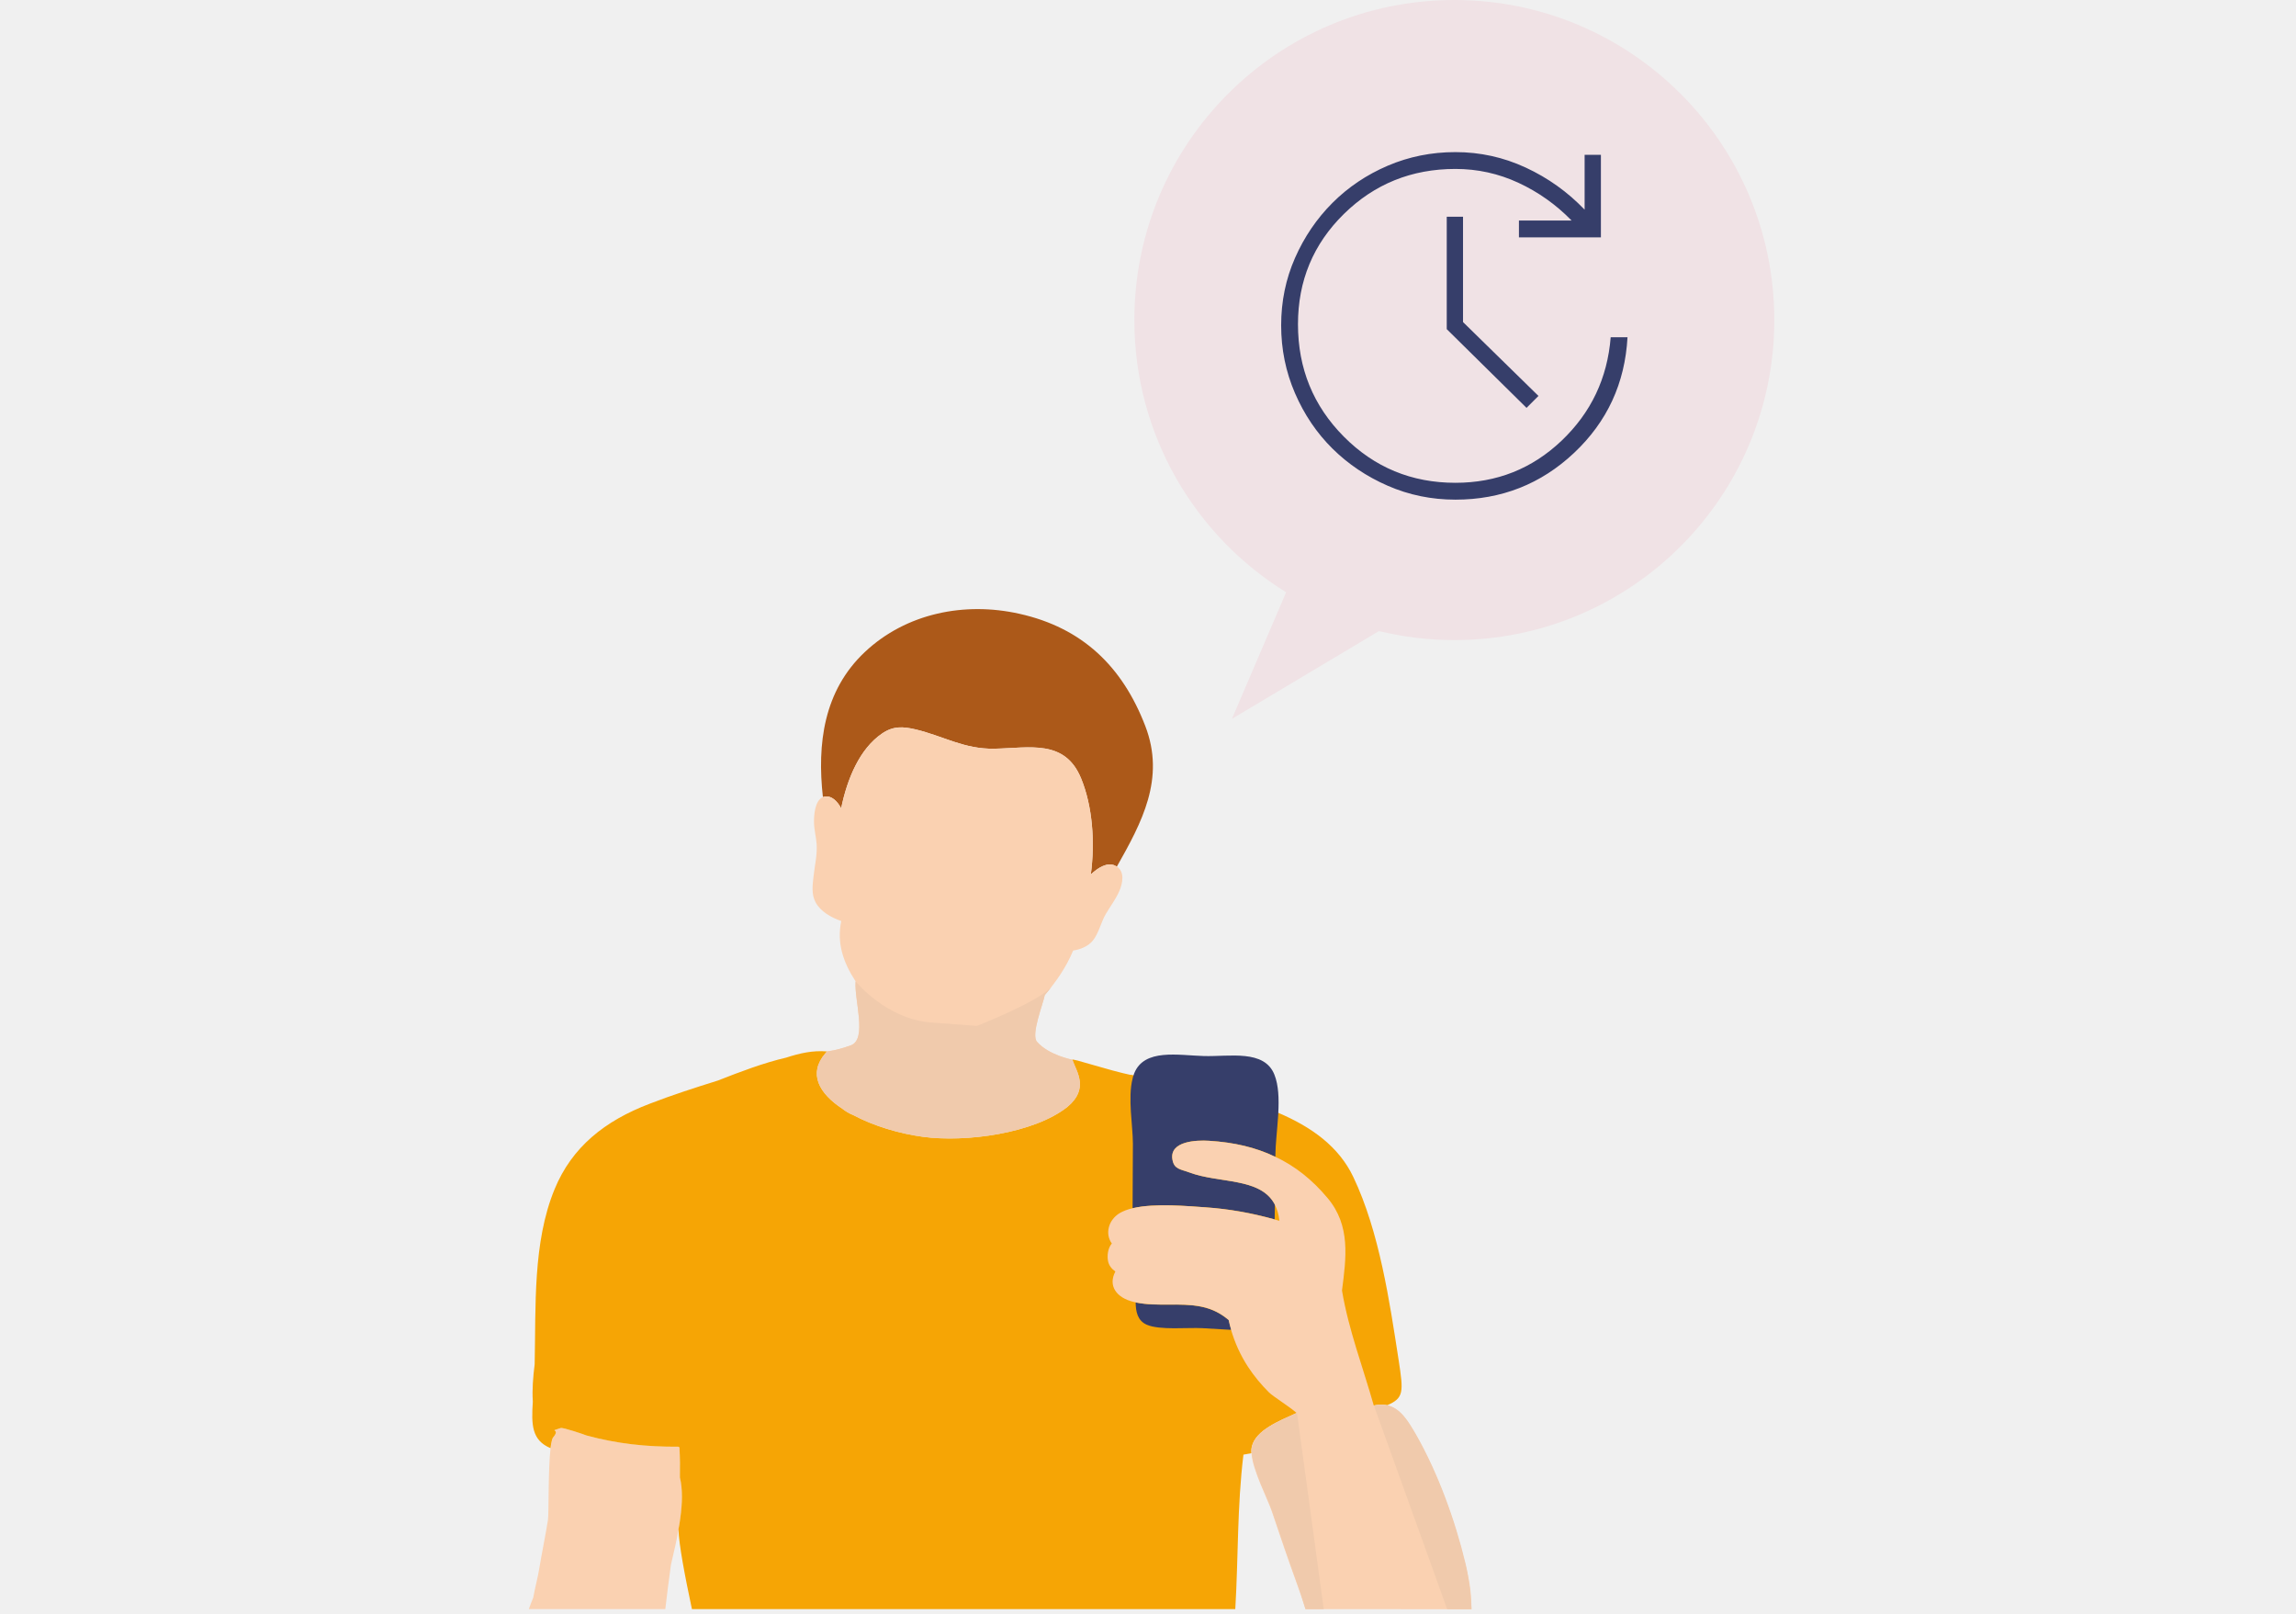
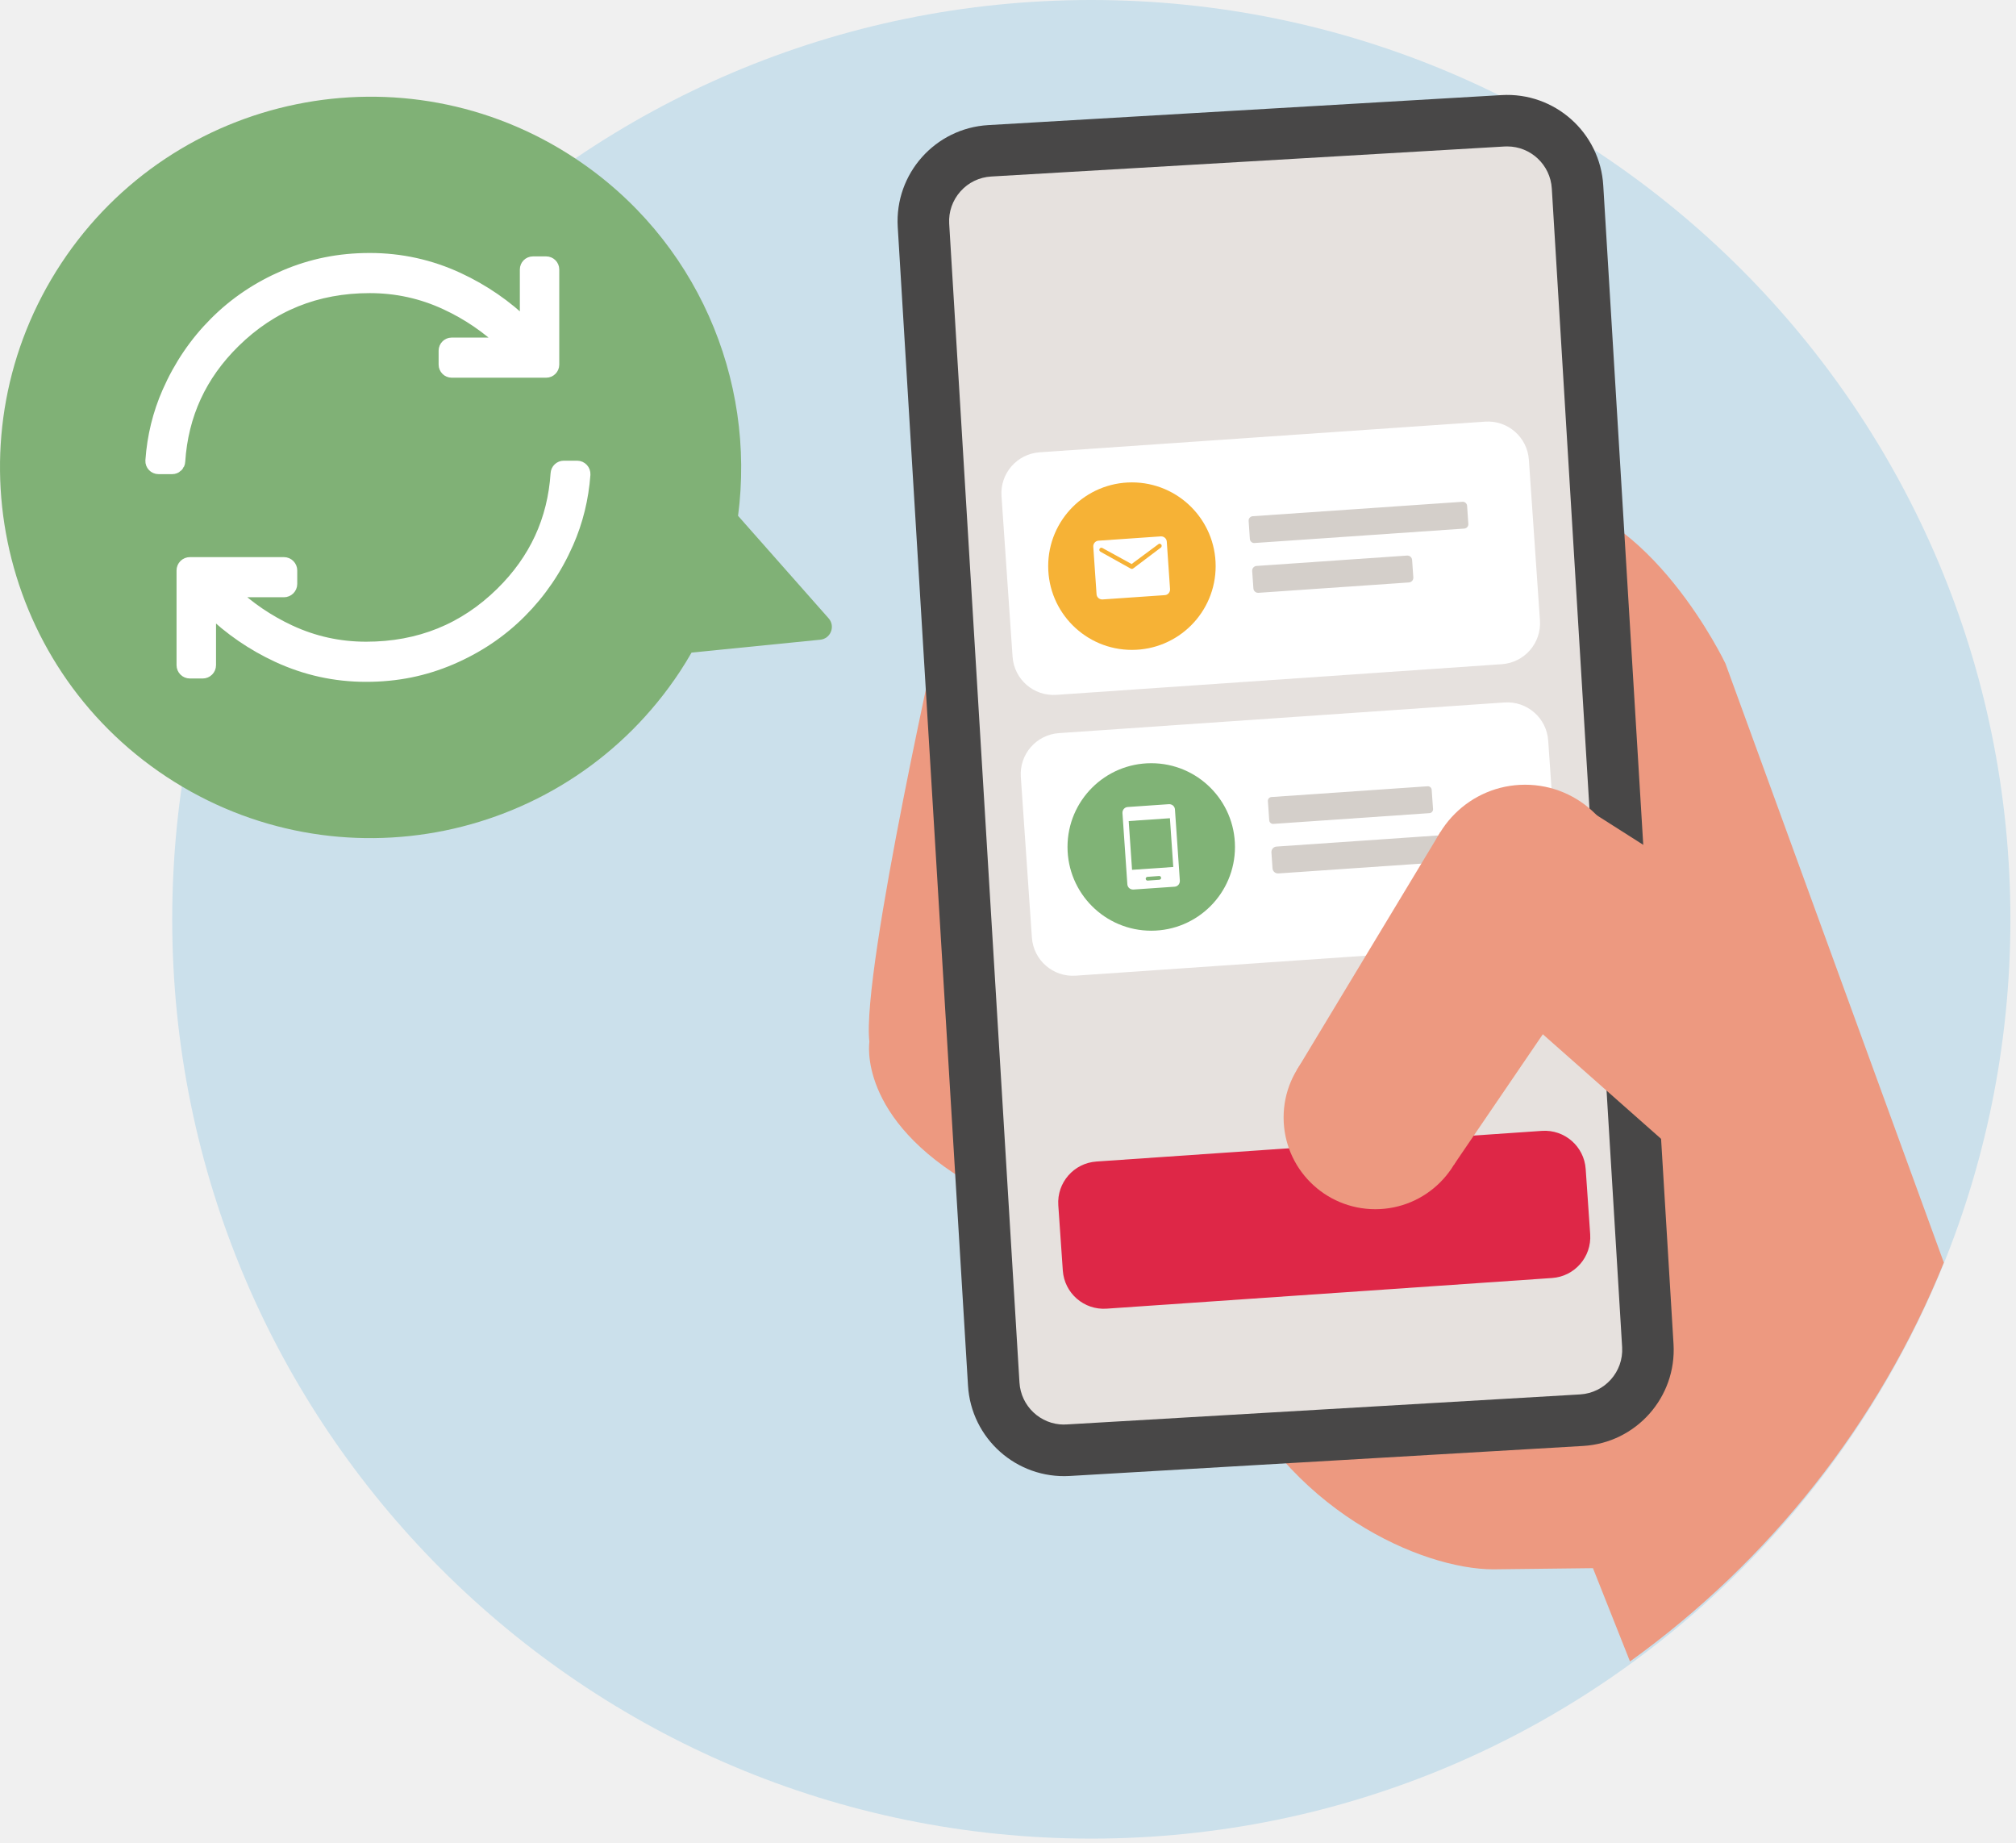
- <svg xmlns="http://www.w3.org/2000/svg" width="343" height="241" viewBox="0 0 343 241" fill="none">
-   <path d="M217.262 0C190.864 0 169.462 21.402 169.462 47.8C169.462 64.981 178.531 80.038 192.136 88.463L184.035 107.369L206.002 94.256C209.615 95.129 213.382 95.602 217.262 95.602C243.663 95.602 265.063 74.201 265.063 47.801C265.063 21.402 243.662 0 217.262 0Z" fill="#F0E2E5" />
-   <path d="M217.426 74.625C213.857 74.625 210.49 73.935 207.327 72.556C204.166 71.179 201.408 69.326 199.056 67C196.704 64.675 194.84 61.918 193.46 58.728C192.081 55.538 191.392 52.158 191.392 48.59C191.392 45.022 192.081 41.669 193.46 38.533C194.84 35.398 196.704 32.654 199.056 30.301C201.408 27.948 204.166 26.097 207.327 24.745C210.49 23.393 213.857 22.718 217.426 22.718C221.102 22.718 224.603 23.487 227.928 25.029C231.254 26.57 234.186 28.665 236.727 31.313V23.123H239.16V35.45H226.914V32.936H234.781C232.456 30.556 229.806 28.678 226.834 27.299C223.86 25.921 220.724 25.232 217.425 25.232C210.883 25.232 205.325 27.475 200.757 31.964C196.189 36.452 193.905 41.939 193.905 48.426C193.905 55.023 196.189 60.618 200.757 65.215C205.325 69.811 210.882 72.109 217.425 72.109C223.589 72.109 228.872 70.016 233.28 65.825C237.687 61.634 240.134 56.484 240.621 50.373H243.134C242.756 57.241 240.092 62.998 235.146 67.648C230.199 72.3 224.293 74.625 217.426 74.625ZM228.05 60.918L216.129 49.158V32.369H218.562V48.103L229.832 59.135L228.05 60.918Z" fill="#363E6A" />
-   <path d="M123.107 119.001C123.126 119.001 123.133 118.987 123.152 118.987C124.237 118.773 125.097 119.683 125.658 120.722C126.553 116.344 128.407 111.834 131.781 109.546C133.443 108.412 134.887 108.506 136.794 108.946C140.947 109.946 144.026 111.903 148.531 111.825C153.798 111.732 159.086 110.356 161.51 116.281C163.214 120.446 163.598 125.76 162.953 130.601C164.074 129.561 165.393 128.756 166.555 129.27C166.59 129.288 166.618 129.301 166.649 129.328C166.721 129.356 166.78 129.401 166.845 129.437C170.555 122.865 174.129 116.316 171.091 108.424C167.665 99.519 161.681 93.764 152.288 91.671C144.119 89.837 135.381 91.575 129.214 97.369C123.036 103.165 122.051 111.113 122.933 119.042C122.995 119.037 123.049 119.02 123.107 119.001Z" fill="#AC5919" />
-   <path d="M99.389 240.333C99.638 238.083 99.939 235.896 100.236 233.683C100.236 233.657 100.255 233.63 100.255 233.601C100.646 231.939 101.072 230.154 101.372 228.398C101.476 227.828 101.586 227.252 101.649 226.694C101.949 224.51 102.007 222.411 101.586 220.662C101.608 219.205 101.589 217.733 101.513 216.248C101.497 216.153 101.42 216.074 101.315 216.074C96.611 216.111 92.165 215.621 87.674 214.408C87.674 214.408 87.674 214.408 87.655 214.408C87.372 214.282 84.135 213.177 83.772 213.282C81.715 213.941 83.877 213.209 82.638 214.688C82.52 214.816 82.424 215.14 82.351 215.581C82.307 215.793 82.274 216.037 82.248 216.29C81.871 219.481 82.007 226.126 81.856 227.038C81.46 229.523 80.934 231.989 80.526 234.462C80.327 235.704 79.917 237.15 79.663 238.605C79.419 239.185 79.215 239.746 79 240.331H99.389V240.333Z" fill="#FAD1B1" />
-   <path d="M125.85 165.6C126.323 165.983 126.867 166.292 127.466 166.54C130.477 168.148 134.338 169.302 137.89 169.781C144.231 170.637 154.448 169.293 159.458 165.314C162.732 162.585 160.833 160.087 160.198 158.285C160.13 158.238 156.697 157.627 154.911 155.595C153.971 154.53 155.823 149.946 156.075 148.624C157.791 146.605 159.302 144.437 160.316 141.971C161.461 141.794 162.57 141.314 163.245 140.504C164.148 139.406 164.476 137.721 165.211 136.481C165.888 135.337 166.716 134.264 167.241 133.029C167.724 131.903 168.04 130.207 166.854 129.436C166.791 129.391 166.733 129.347 166.66 129.327C166.624 129.295 166.598 129.287 166.566 129.269C165.403 128.755 164.086 129.559 162.965 130.6C163.609 125.758 163.223 120.445 161.521 116.28C159.095 110.349 153.808 111.726 148.541 111.825C144.037 111.911 140.956 109.946 136.806 108.945C134.893 108.496 133.453 108.411 131.792 109.546C128.422 111.833 126.569 116.344 125.668 120.722C125.106 119.683 124.252 118.773 123.162 118.986C123.144 118.986 123.136 118.996 123.118 118.996C123.055 119.018 123.003 119.038 122.949 119.054C121.711 119.532 121.587 121.835 121.604 122.825C121.618 123.905 121.91 124.954 121.995 126.024C122.11 127.683 121.714 129.226 121.538 130.862C121.393 132.169 121.183 133.547 121.842 134.768C122.564 136.117 124.111 137.02 125.677 137.56C124.967 140.898 126.019 143.813 127.819 146.573C127.568 149.254 129.617 155.225 127.092 156.13C124.716 156.983 123.547 157.015 123.547 157.015C123.471 157.11 123.394 157.202 123.316 157.292C120.677 160.356 122.372 163.317 125.85 165.6Z" fill="#FAD1B1" />
-   <path d="M184.541 240.333C185.007 232.404 184.804 225.14 185.757 217.259C186.167 217.187 186.558 217.112 186.969 217.038C186.952 216.943 186.952 216.852 186.952 216.767C186.952 216.531 186.969 216.307 187.016 216.103C187.588 213.628 191.054 212.262 193.714 211.053C192.46 209.955 190.268 208.634 189.586 207.971C188.404 206.794 187.365 205.53 186.47 204.166C185.319 202.406 184.485 200.552 183.927 198.62C182.477 198.529 181.039 198.456 179.603 198.369C177.435 198.251 173.235 198.696 171.313 197.855C169.94 197.256 169.666 195.882 169.652 194.53C169.558 194.503 169.452 194.49 169.365 194.462C166.78 193.846 165.524 192.055 166.64 189.925C166.082 189.53 165.674 189.012 165.552 188.367C165.386 187.564 165.524 186.418 166.114 185.737C165.083 184.343 165.552 182.259 167.277 181.206C167.807 180.897 168.456 180.642 169.198 180.47C169.215 177.269 169.229 174.066 169.244 170.864C169.244 168.163 168.456 163.979 169.198 161.115C169.229 160.952 169.275 160.788 169.335 160.643C165.238 159.789 160.084 157.976 160.197 158.294C160.833 160.093 162.73 162.599 159.456 165.324C154.447 169.302 144.225 170.656 137.89 169.793C134.339 169.321 130.479 168.158 127.466 166.547C126.862 166.304 126.316 165.986 125.849 165.607C122.37 163.317 120.676 160.365 123.305 157.314C123.382 157.223 123.46 157.136 123.537 157.036C121.404 156.858 119.436 157.314 117.457 157.959C114.082 158.739 110.499 160.105 107.247 161.384C103.827 162.453 100.392 163.558 97.069 164.844C90.338 167.401 85.43 171.333 82.85 177.614C79.567 185.576 80.066 195.135 79.873 203.763C79.644 205.604 79.475 207.555 79.599 209.346C79.372 212.783 79.417 215.101 82.241 216.29C82.273 216.031 82.306 215.793 82.346 215.582C82.423 215.136 82.515 214.818 82.631 214.689C83.873 213.219 81.71 213.942 83.767 213.283C84.131 213.178 87.369 214.282 87.65 214.409C87.669 214.409 87.669 214.409 87.669 214.409C92.16 215.631 96.606 216.112 101.313 216.075C101.415 216.075 101.494 216.162 101.508 216.249C101.583 217.733 101.602 219.206 101.571 220.663C101.994 222.415 101.933 224.514 101.634 226.703C101.571 227.261 101.466 227.828 101.356 228.406C101.424 230.672 102.295 235.3 103.368 240.333H184.541Z" fill="#F6A505" />
-   <path d="M208.95 203.183C207.588 194.38 206.074 183.981 202.175 175.797C200.028 171.263 195.943 168.322 190.967 166.208C185.775 163.911 174.844 161.986 169.336 160.627C166.674 159.974 168.872 163.848 167.306 166.208C165.94 168.267 164.389 167.045 162.845 168.957C158.159 174.786 153.908 180.97 150.135 187.418C149.231 188.968 148.337 190.882 149.153 192.47C149.472 193.097 150.012 193.56 150.543 194.023C153.392 196.479 156.262 198.955 159.526 200.817C164.522 203.674 170.217 204.987 175.73 206.599C179.554 207.724 183.327 209.011 187.102 210.292C188.491 210.763 189.909 211.235 191.37 211.188C192.933 211.144 192.22 211.466 193.719 211.014C196.634 210.153 202.393 210.131 205.244 209.919C205.406 209.904 205.507 209.885 205.584 209.867C206.179 209.776 206.723 209.782 207.207 209.885C207.207 209.885 207.207 209.885 207.224 209.885C209.744 208.809 209.671 207.896 208.95 203.183Z" fill="#F6A505" />
-   <path d="M179.861 157.726C176.031 157.621 170.938 156.555 169.438 160.315C169.393 160.409 169.362 160.519 169.335 160.619C169.27 160.77 169.229 160.933 169.198 161.096C168.456 163.971 169.244 168.152 169.244 170.848C169.229 174.048 169.216 177.251 169.198 180.451C169.215 180.451 169.244 180.436 169.275 180.436C172.585 179.671 177.549 180.151 180.12 180.32C183.601 180.56 187.022 181.173 190.348 182.105C190.378 182.105 190.391 182.105 190.423 182.13C190.438 181.4 190.438 180.65 190.454 179.916C190.423 179.856 190.411 179.809 190.378 179.756C188.172 175.845 182.09 176.761 177.689 175.109C176.386 174.624 175.405 174.655 175.159 173.182C174.686 170.408 178.776 170.255 180.635 170.382C184.383 170.614 187.608 171.378 190.432 172.729C190.463 172.729 190.497 172.745 190.529 172.762C190.529 172.686 190.529 172.621 190.529 172.558C190.543 170.909 190.801 168.824 190.936 166.74C190.95 166.562 190.966 166.386 190.966 166.208C191.072 164.125 191.015 162.093 190.39 160.523C188.895 156.705 183.674 157.831 179.861 157.726Z" fill="#363E6A" />
-   <path d="M183.568 197.165C182.481 196.26 181.239 195.526 179.458 195.163C176.297 194.521 172.952 195.192 169.789 194.558C169.742 194.548 169.699 194.548 169.657 194.53C169.669 195.899 169.944 197.264 171.319 197.855C173.24 198.701 177.444 198.25 179.607 198.369C181.043 198.455 182.482 198.528 183.931 198.62C183.931 198.605 183.931 198.578 183.916 198.545C183.781 198.107 183.674 197.619 183.568 197.165Z" fill="#363E6A" />
-   <path d="M165.532 188.35C165.656 188.993 166.064 189.513 166.623 189.908C165.504 192.032 166.759 193.828 169.347 194.446C169.438 194.472 169.541 194.486 169.634 194.513C169.68 194.53 169.725 194.53 169.766 194.541C172.926 195.176 176.272 194.504 179.436 195.144C181.219 195.508 182.46 196.242 183.545 197.148C183.649 197.611 183.758 198.083 183.894 198.533C183.908 198.569 183.908 198.594 183.908 198.608C184.468 200.545 185.303 202.397 186.451 204.159C187.344 205.517 188.387 206.783 189.567 207.957C190.25 208.624 192.442 209.946 193.697 211.027C191.034 212.245 187.569 213.595 186.999 216.08C186.952 216.285 186.934 216.5 186.934 216.738C186.934 216.822 186.934 216.917 186.952 217.01C187.103 219.586 189.387 223.891 190.004 225.763C191.236 229.451 192.502 233.133 193.833 236.803C194.258 237.981 194.363 238.235 195.029 240.333L219.829 240.349C219.792 237.057 219.373 235.564 218.865 233.492C217.357 227.176 214.772 220.009 211.47 214.238C210.309 212.245 209.187 210.35 207.216 209.892C207.198 209.892 207.198 209.892 207.198 209.892C206.671 209.79 206.082 209.776 205.413 209.892C205.349 209.892 205.295 209.909 205.232 209.928C203.6 204.16 201.465 198.632 200.481 192.746C201.103 187.869 201.799 183.067 198.333 178.941C196.048 176.212 193.502 174.172 190.512 172.766C190.481 172.748 190.448 172.735 190.417 172.735C187.594 171.38 184.369 170.617 180.622 170.385C178.759 170.267 174.671 170.413 175.145 173.186C175.389 174.658 176.371 174.617 177.674 175.114C182.075 176.763 188.156 175.847 190.362 179.761C190.393 179.813 190.408 179.859 190.44 179.919C190.786 180.577 191.03 181.372 191.133 182.326C190.889 182.257 190.654 182.199 190.407 182.134C190.376 182.109 190.361 182.109 190.331 182.109C187.005 181.181 183.585 180.564 180.103 180.324C177.537 180.155 172.572 179.674 169.257 180.442C169.225 180.442 169.199 180.457 169.182 180.457C168.44 180.629 167.79 180.882 167.261 181.191C165.533 182.246 165.072 184.33 166.098 185.723C165.504 186.402 165.369 187.546 165.532 188.35Z" fill="#FAD1B1" />
-   <path d="M145.929 153.225C145.929 153.225 145.929 153.225 139.147 152.722C132.367 152.22 127.827 146.576 127.827 146.576C127.578 149.257 129.626 155.229 127.102 156.132C124.727 156.986 123.56 157.019 123.56 157.019C123.481 157.113 123.404 157.205 123.328 157.295C120.688 160.356 122.383 163.318 125.862 165.601C126.334 165.984 126.877 166.293 127.479 166.541C130.488 168.149 134.349 169.303 137.9 169.782C144.241 170.637 154.459 169.294 159.468 165.315C162.742 162.585 160.845 160.087 160.208 158.285C160.141 158.239 156.708 157.628 154.921 155.596C153.982 154.531 155.835 149.947 156.084 148.625C156.464 148.181 156.828 147.728 157.183 147.268C155.402 149.541 145.929 153.225 145.929 153.225Z" fill="#F0CAAC" />
-   <path d="M197.75 240.333C197.75 240.333 193.778 211.052 193.758 211.026C191.096 212.241 187.631 213.595 187.058 216.079C187.013 216.284 186.993 216.499 186.993 216.737C186.993 216.821 186.993 216.917 187.013 217.009C187.162 219.585 189.448 223.89 190.065 225.762C191.296 229.45 192.563 233.132 193.894 236.802C194.21 237.677 194.584 238.9 195.027 240.332H197.75V240.333Z" fill="#F0CAAC" />
-   <path d="M211.533 214.237C210.368 212.241 209.246 210.35 207.277 209.891C207.258 209.891 207.258 209.891 207.258 209.891C206.732 209.789 205.911 209.805 205.245 209.919L216.19 240.333L219.828 240.349C219.703 237.663 219.352 235.236 218.927 233.492C217.417 227.175 214.834 220.008 211.533 214.237Z" fill="#F0CAAC" />
+ <svg xmlns="http://www.w3.org/2000/svg" width="313" height="286" viewBox="0 0 313 286" fill="none">
+   <g clip-path="url(#clip0_6080_14957)">
+     <path d="M169.43 285.4C248.24 285.4 312.13 221.51 312.13 142.7C312.13 63.89 248.24 0 169.43 0C90.62 0 26.74 63.89 26.74 142.7C26.74 221.51 90.63 285.4 169.44 285.4H169.43Z" fill="#CBE0EB" />
+     <path d="M301.79 195.97L267.89 103C267.89 103 256.23 78.45 238.81 77.11L230.68 113.94L190.08 212.13C199.62 234.57 220.91 243.6 231.84 243.6L247.32 243.42L253.07 257.9C274.65 242.38 291.69 220.95 301.81 195.96L301.79 195.97Z" fill="#ED9980" />
+     <path d="M146.51 94.43C146.51 94.43 133.69 150.77 134.98 161.73C134.98 161.73 133.05 173.66 151.1 183.97L166.89 123.16L146.51 94.42V94.43Z" fill="#ED9980" />
+     <path d="M245.78 224.45L166.08 229.11C157.84 229.59 150.77 223.3 150.29 215.06L139.38 35.21C138.9 26.97 145.19 19.9 153.43 19.42L233.13 14.76C241.37 14.28 248.44 20.57 248.92 28.81L259.83 208.66C260.31 216.9 254.02 223.97 245.78 224.45Z" fill="#484747" />
+     <path d="M165.2 221.13C161.53 221.13 158.5 218.26 158.28 214.6L147.37 34.73C147.26 32.89 147.88 31.11 149.11 29.72C150.34 28.33 152.04 27.51 153.89 27.4L233.59 22.74C233.73 22.74 233.87 22.73 234.01 22.73C237.67 22.73 240.71 25.6 240.93 29.26L251.85 209.13C252.07 212.94 249.15 216.22 245.32 216.45L165.62 221.11C165.48 221.11 165.34 221.12 165.2 221.12V221.13Z" fill="#E6E1DE" />
+     <path d="M230.58 65.45L161.41 70.21C157.9 70.45 155.25 73.49 155.49 77L157.21 101.94C157.45 105.45 160.49 108.1 164 107.86L233.17 103.1C236.68 102.86 239.33 99.82 239.09 96.31L237.37 71.37C237.13 67.86 234.09 65.21 230.58 65.45Z" fill="white" />
+     <path d="M175.74 100.88C182.92 100.88 188.74 95.06 188.74 87.88C188.74 80.7 182.92 74.88 175.74 74.88C168.56 74.88 162.74 80.7 162.74 87.88C162.74 95.06 168.56 100.88 175.74 100.88Z" fill="#F6B236" />
+     <path d="M171.17 93.05C170.94 93.06 170.74 92.99 170.55 92.84C170.37 92.68 170.27 92.49 170.25 92.26L169.74 84.85C169.73 84.62 169.8 84.42 169.95 84.23C170.11 84.05 170.3 83.95 170.53 83.93L180.23 83.26C180.46 83.25 180.66 83.32 180.85 83.47C181.03 83.63 181.13 83.82 181.15 84.05L181.66 91.46C181.67 91.69 181.6 91.89 181.45 92.08C181.29 92.26 181.1 92.36 180.87 92.38L171.17 93.05ZM175.72 88.32C175.72 88.32 175.8 88.31 175.84 88.29C175.88 88.28 175.9 88.25 175.95 88.23L180.23 85C180.23 85 180.31 84.93 180.33 84.88C180.35 84.83 180.36 84.78 180.36 84.72C180.36 84.6 180.29 84.5 180.18 84.44C180.07 84.38 179.95 84.38 179.85 84.47L175.69 87.55L171.17 85.07C171.05 85 170.94 85.01 170.83 85.07C170.72 85.15 170.67 85.24 170.68 85.37C170.68 85.43 170.7 85.48 170.74 85.53C170.78 85.58 170.81 85.61 170.85 85.64L175.53 88.25C175.53 88.25 175.61 88.28 175.64 88.29C175.67 88.3 175.72 88.3 175.76 88.3H175.74L175.72 88.32Z" fill="white" />
+     <path d="M227.06 77.89L194.49 80.13C194.12 80.16 193.83 80.48 193.86 80.85L194.05 83.66C194.08 84.03 194.4 84.32 194.77 84.29L227.34 82.05C227.71 82.02 228 81.7 227.97 81.33L227.78 78.52C227.75 78.15 227.43 77.86 227.06 77.89Z" fill="#D4CFCA" />
+     <path d="M218.45 86.24L195.09 87.85C194.68 87.88 194.38 88.23 194.41 88.64L194.6 91.34C194.63 91.75 194.98 92.05 195.39 92.02L218.75 90.41C219.16 90.38 219.46 90.03 219.43 89.62L219.24 86.92C219.21 86.51 218.86 86.21 218.45 86.24Z" fill="#D4CFCA" />
+     <path d="M239.4 175.54L170.23 180.3C166.72 180.54 164.07 183.58 164.31 187.09L165.01 197.22C165.25 200.73 168.29 203.38 171.8 203.14L240.97 198.38C244.48 198.14 247.13 195.1 246.89 191.59L246.19 181.46C245.95 177.95 242.91 175.3 239.4 175.54Z" fill="#DE2747" />
+     <path d="M233.58 109.04L164.41 113.8C160.9 114.04 158.25 117.08 158.49 120.59L160.21 145.53C160.45 149.04 163.49 151.69 167 151.45L236.17 146.69C239.68 146.45 242.33 143.41 242.09 139.9L240.37 114.96C240.13 111.45 237.09 108.8 233.58 109.04Z" fill="white" />
+     <path d="M178.74 144.47C185.92 144.47 191.74 138.65 191.74 131.47C191.74 124.29 185.92 118.47 178.74 118.47C171.56 118.47 165.74 124.29 165.74 131.47C165.74 138.65 171.56 144.47 178.74 144.47Z" fill="#80B376" />
+     <path d="M178.19 136.69L180 136.56C180.08 136.56 180.14 136.52 180.2 136.46C180.26 136.4 180.28 136.33 180.27 136.25C180.27 136.17 180.23 136.11 180.17 136.05C180.11 135.99 180.04 135.97 179.96 135.98L178.15 136.11C178.07 136.11 178.01 136.15 177.95 136.21C177.89 136.27 177.87 136.34 177.88 136.42C177.88 136.5 177.92 136.56 177.98 136.62C178.04 136.68 178.11 136.7 178.19 136.69ZM175.97 138.08C175.73 138.09 175.52 138.02 175.33 137.87C175.15 137.71 175.05 137.51 175.03 137.27L174.27 126.21C174.26 125.97 174.33 125.76 174.48 125.57C174.64 125.39 174.84 125.29 175.08 125.27L181.48 124.83C181.72 124.82 181.93 124.89 182.12 125.04C182.3 125.2 182.4 125.4 182.42 125.64L183.18 136.7C183.19 136.94 183.12 137.15 182.97 137.34C182.81 137.52 182.61 137.62 182.37 137.64L175.97 138.08ZM175.76 135.02L182.16 134.58L181.64 127.01L175.24 127.45L175.76 135.02Z" fill="white" />
+     <path d="M221.65 122.05L197.4 123.72C197.08 123.74 196.83 124.02 196.85 124.35L197.06 127.34C197.08 127.66 197.36 127.91 197.69 127.89L221.94 126.22C222.26 126.2 222.51 125.92 222.49 125.59L222.28 122.6C222.26 122.28 221.98 122.03 221.65 122.05Z" fill="#D4CFCA" />
+     <path d="M229.89 129.23L198.19 131.41C197.72 131.44 197.37 131.85 197.4 132.32L197.57 134.79C197.6 135.26 198.01 135.61 198.48 135.58L230.18 133.4C230.65 133.37 231 132.96 230.97 132.49L230.8 130.02C230.77 129.55 230.36 129.2 229.89 129.23Z" fill="#D4CFCA" />
+     <path d="M213.53 187.7C221.39 187.7 227.77 181.33 227.77 173.46C227.77 165.59 221.4 159.22 213.53 159.22C205.66 159.22 199.29 165.59 199.29 173.46C199.29 181.33 205.66 187.7 213.53 187.7Z" fill="#ED9980" />
+     <path d="M250 145.19L225.72 180.82L201.33 166.12L223.63 129.16L249.99 145.2L250 145.19Z" fill="#ED9980" />
+     <path d="M236.78 152.67C245.3 152.67 252.21 145.76 252.21 137.24C252.21 128.72 245.3 121.81 236.78 121.81C228.26 121.81 221.35 128.72 221.35 137.24C221.35 145.76 228.26 152.67 236.78 152.67Z" fill="#ED9980" />
+     <path d="M227.21 149.65L269.52 187.05L284.29 149.69L246.09 125.39L227.21 149.65Z" fill="#ED9980" />
+     <path d="M9.52 40.86C-7.98 67.39 -0.67 103.07 25.85 120.58C52.37 138.08 88.06 130.77 105.56 104.25C106.2 103.28 106.8 102.29 107.37 101.3L127.35 99.3C128.98 99.14 129.73 97.2 128.65 95.98L114.59 80.07C117.36 58.93 108.22 37.07 89.23 24.54C62.71 7.03 27.02 14.34 9.52 40.86Z" fill="#80B176" />
+     <path d="M26.74 72.1C27.02 72.1 27.25 71.88 27.26 71.6C27.74 64.22 30.64 57.9 35.99 52.65C41.86 46.88 49 44 57.4 44C61.64 44 65.67 44.88 69.49 46.66C72.92 48.25 76.02 50.36 78.78 52.99C79.12 53.32 78.88 53.9 78.41 53.9H70.13C69.84 53.9 69.6 54.14 69.6 54.43V56.6C69.6 56.89 69.84 57.13 70.13 57.13H84.8C85.09 57.13 85.33 56.89 85.33 56.6V41.83C85.33 41.54 85.09 41.3 84.8 41.3H82.74C82.45 41.3 82.21 41.54 82.21 41.83V50.53C82.21 51 81.64 51.23 81.3 50.9C78.25 47.93 74.78 45.54 70.9 43.74C66.63 41.76 62.13 40.77 57.41 40.77C52.69 40.77 48.5 41.64 44.44 43.37C40.38 45.11 36.84 47.48 33.82 50.51C30.8 53.53 28.4 57.06 26.63 61.09C25.18 64.38 24.33 67.86 24.07 71.53C24.05 71.84 24.3 72.1 24.61 72.1H26.76H26.74Z" fill="white" stroke="white" stroke-width="3" stroke-miterlimit="10" />
+     <path d="M87.54 73.01C87.24 73.01 87 73.24 86.98 73.54C86.5 80.91 83.59 87.21 78.25 92.46C72.38 98.23 65.24 101.11 56.84 101.11C52.6 101.11 48.57 100.23 44.75 98.45C41.35 96.87 38.27 94.78 35.53 92.18C35.16 91.83 35.42 91.21 35.93 91.21H44.08C44.39 91.21 44.65 90.96 44.65 90.64V88.55C44.65 88.24 44.4 87.98 44.08 87.98H29.48C29.17 87.98 28.91 88.23 28.91 88.55V103.25C28.91 103.56 29.16 103.82 29.48 103.82H31.47C31.78 103.82 32.04 103.57 32.04 103.25V94.67C32.04 94.16 32.65 93.92 33.01 94.27C36.04 97.22 39.49 99.58 43.34 101.37C47.61 103.35 52.11 104.34 56.83 104.34C61.55 104.34 65.74 103.47 69.8 101.74C73.86 100 77.4 97.63 80.42 94.6C83.44 91.58 85.84 88.05 87.61 84.02C89.05 80.74 89.9 77.27 90.17 73.62C90.19 73.29 89.93 73.01 89.6 73.01H87.52H87.54Z" fill="white" stroke="white" stroke-width="3" stroke-miterlimit="10" />
+   </g>
+   <defs>
+     <clipPath id="clip0_6080_14957">
+       <rect width="312.13" height="285.4" fill="white" />
+     </clipPath>
+   </defs>
</svg>
